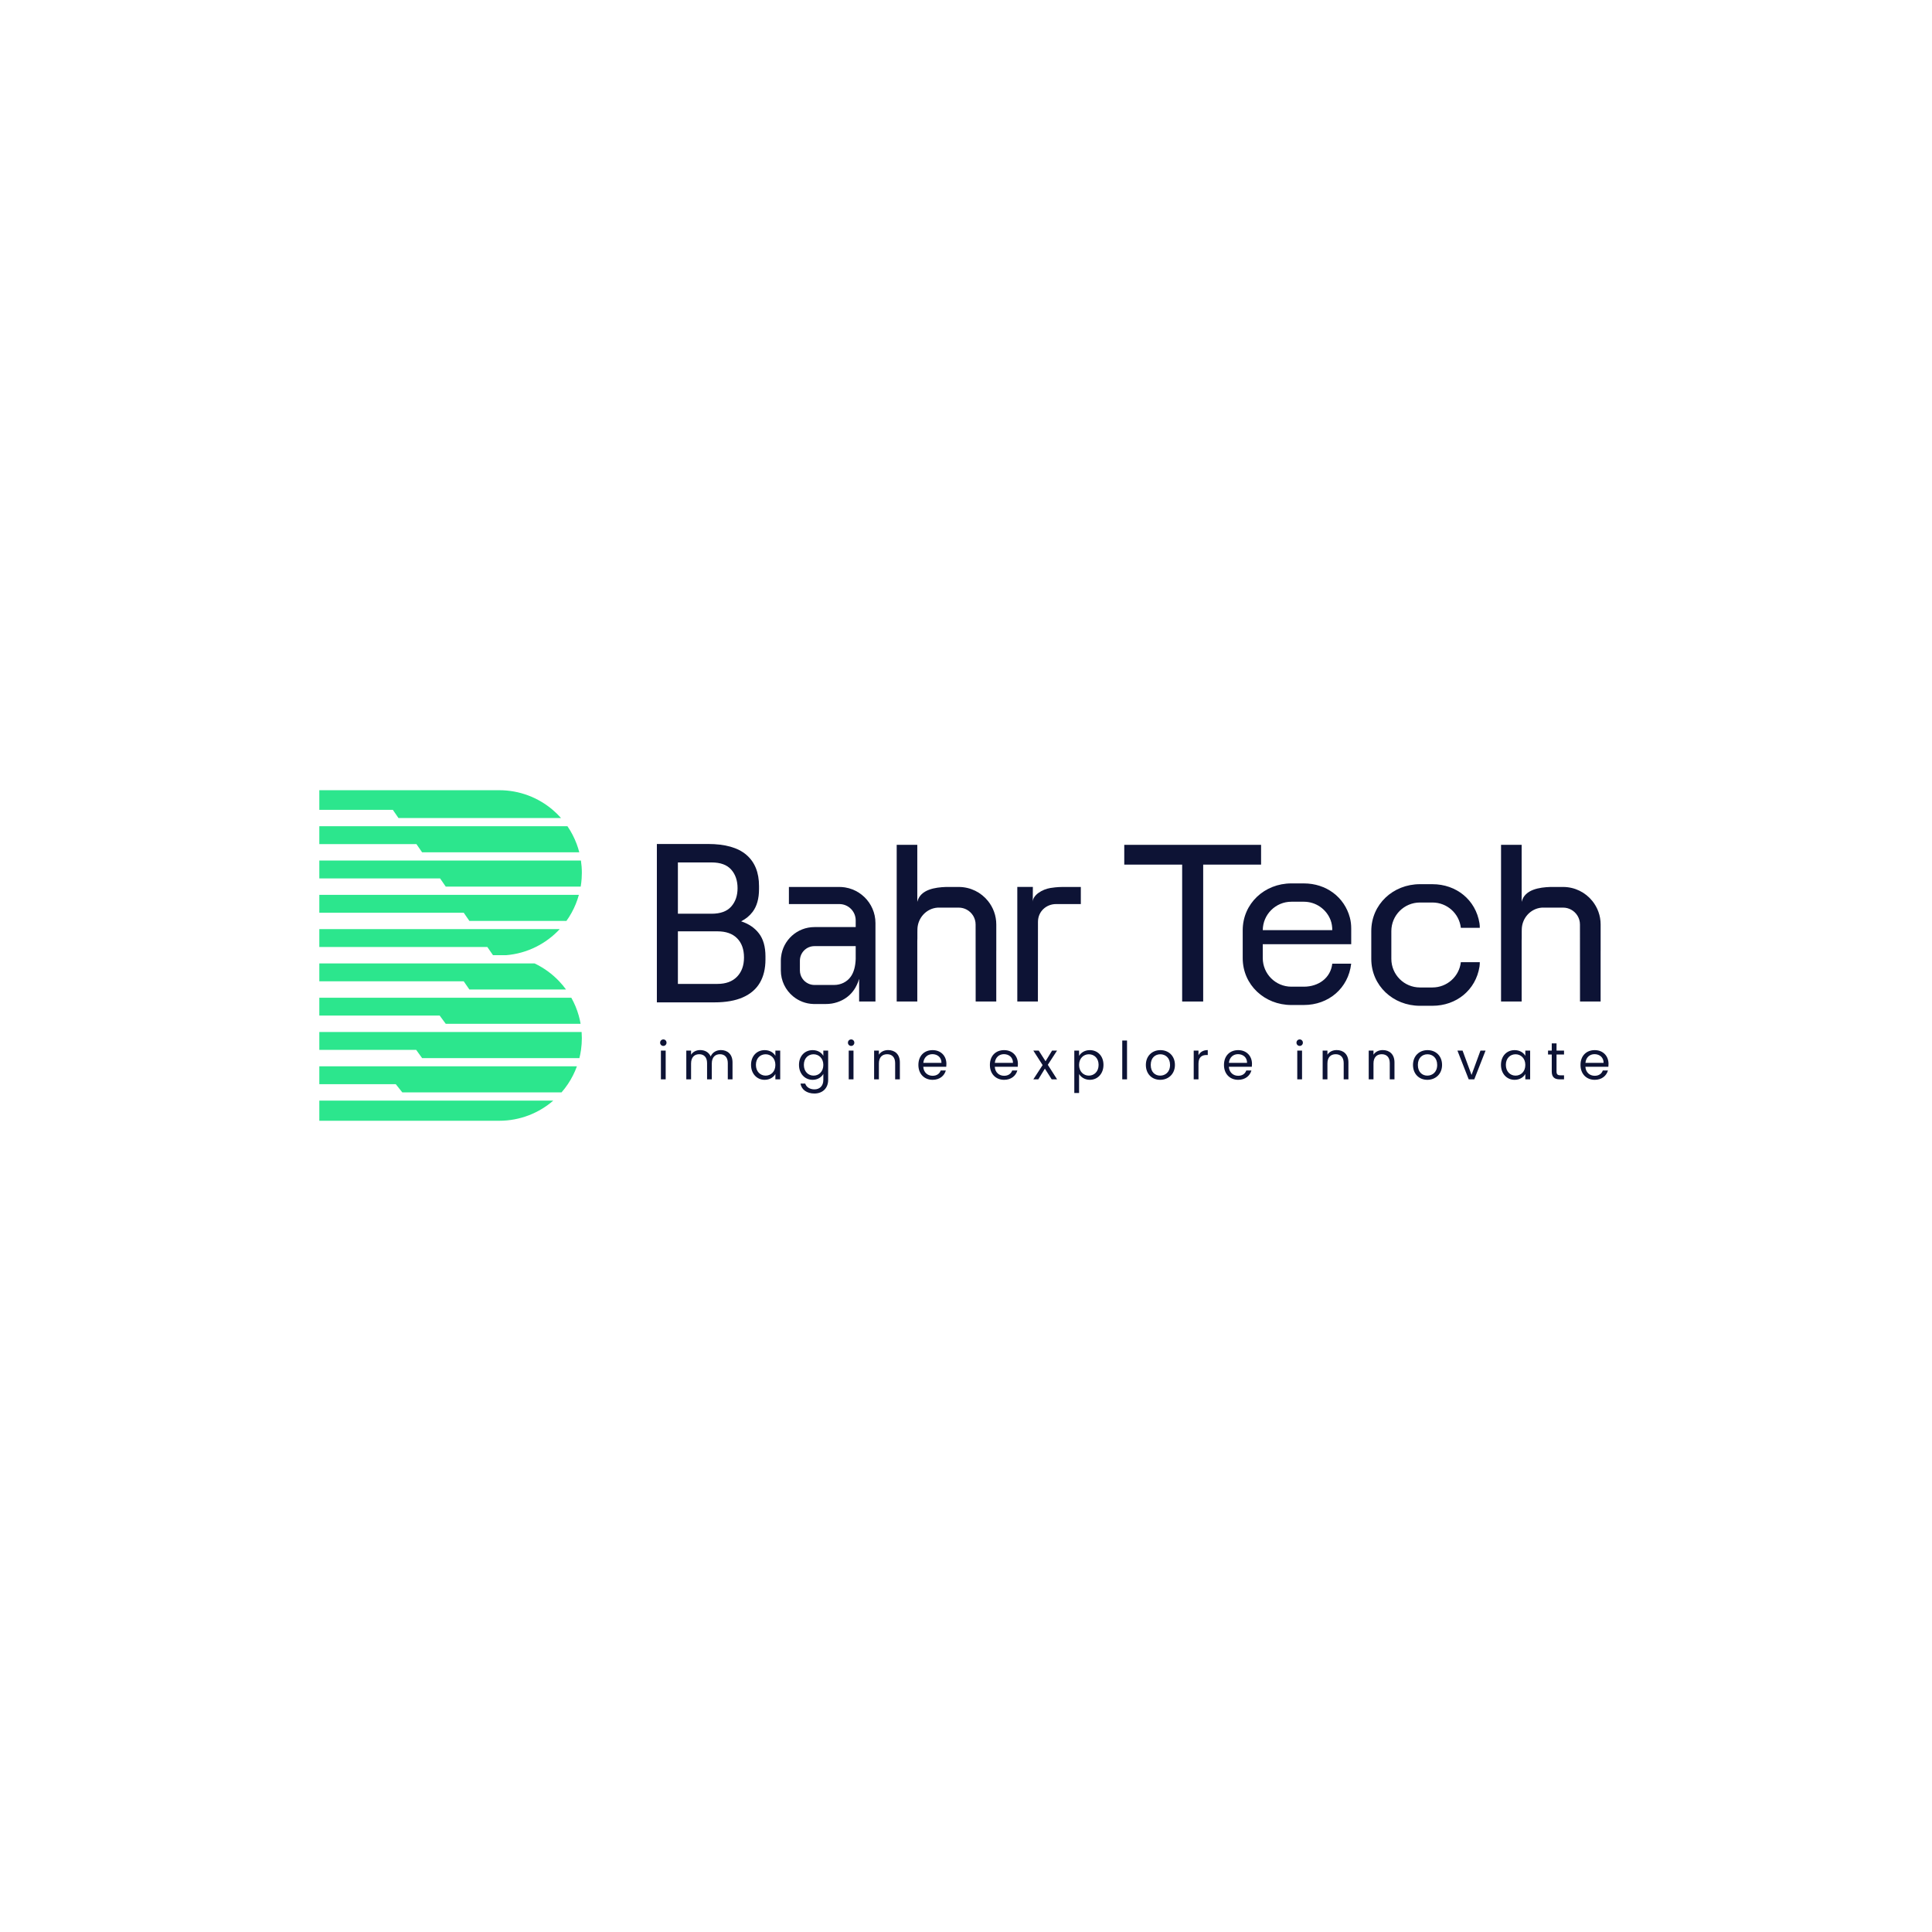
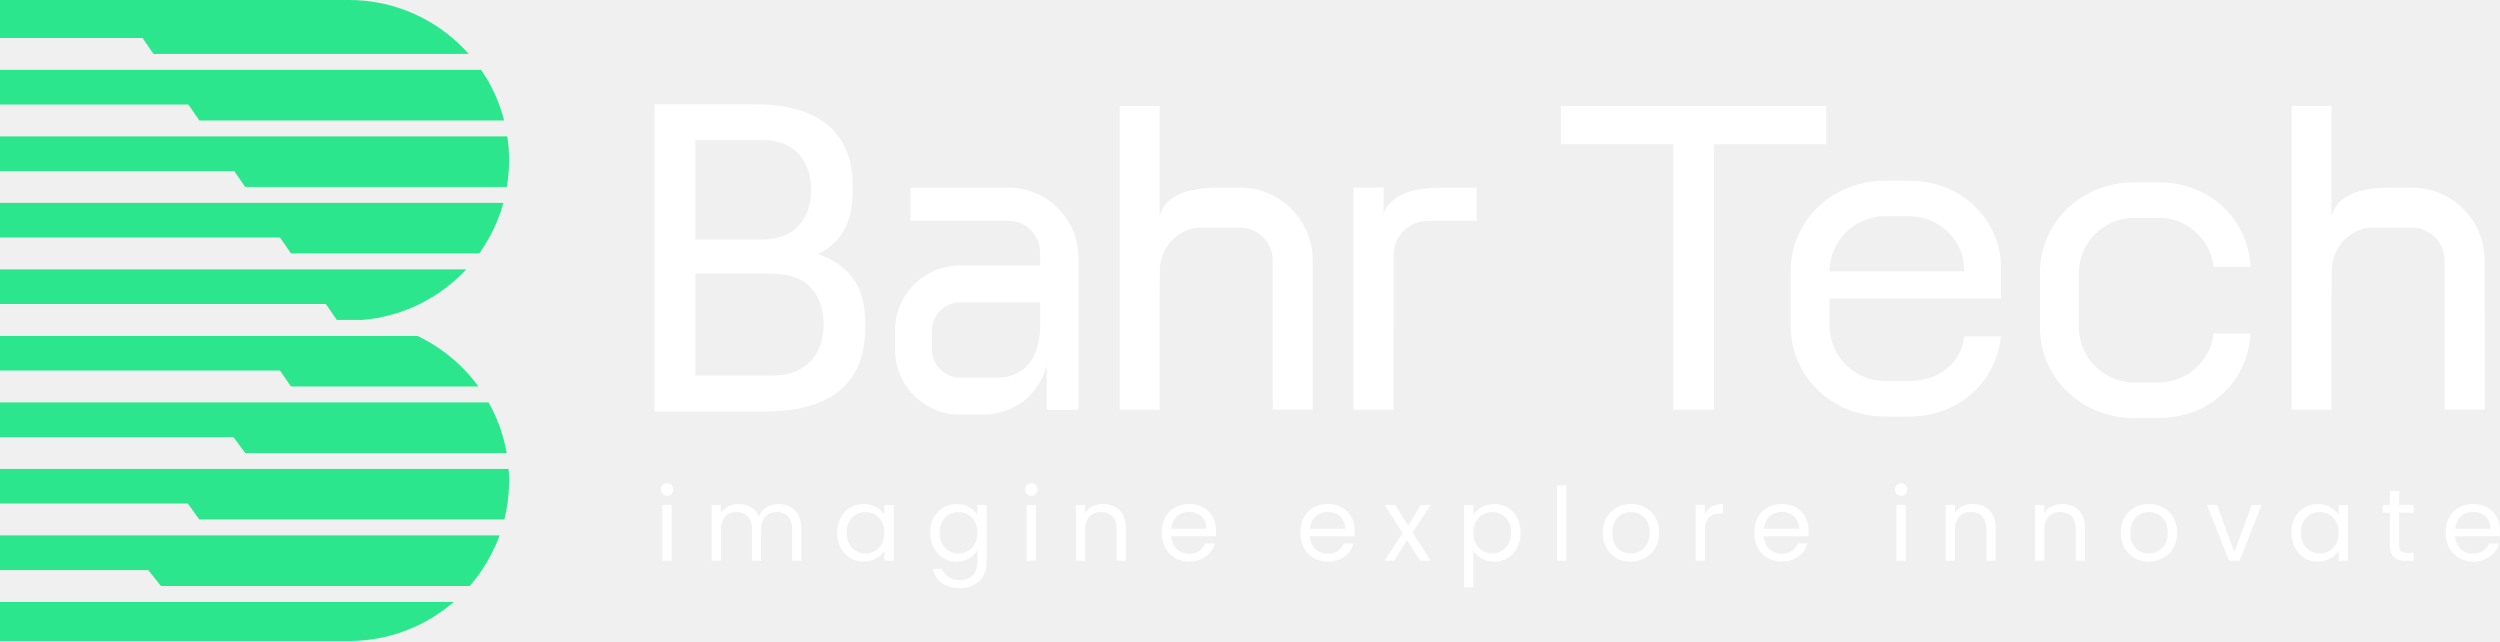
- <svg xmlns="http://www.w3.org/2000/svg" version="1.1" id="svg2" width="1440" height="1440" viewBox="0 0 1440 1440">
-   <defs id="defs6">
-     <clipPath clipPathUnits="userSpaceOnUse" id="clipPath18">
-       <path d="M 0,1080 H 1080 V 0 H 0 Z" id="path16" />
-     </clipPath>
+ <svg xmlns="http://www.w3.org/2000/svg" id="Layer_1" data-name="Layer 1" viewBox="0 0 720.67 184.78">
+   <defs>
+     <style>
+       .cls-1 {
+         fill: #2ce68d;
+       }
+ 
+       .cls-1, .cls-2 {
+         stroke-width: 0px;
+       }
+ 
+       .cls-2 {
+         fill: #fff;
+       }
+     </style>
  </defs>
-   <g id="g8" transform="matrix(1.333333,0,0,-1.333333,0,1440)">
-     <path d="M 0,0 H 1080 V 1080 H 0 Z" style="fill:#ffffff;fill-opacity:1;fill-rule:nonzero;stroke:none" id="path10" />
-     <g id="g12">
-       <g id="g14" clip-path="url(#clipPath18)">
-         <g id="g20" transform="translate(178.5001,453.4875)">
-           <path d="m 0,0 h 100.561 c 11.559,0 22.133,4.25 30.236,11.269 H 0 Z" style="fill:#2ce68d;fill-opacity:1;fill-rule:nonzero;stroke:none" id="path22" />
-         </g>
-         <g id="g24" transform="translate(178.5001,473.9388)">
-           <path d="m 0,0 h 42.739 l 3.651,-4.591 h 89.007 c 1.27,1.452 2.447,2.984 3.526,4.591 h -0.017 0.017 c 2.074,3.087 3.788,6.436 5.077,9.99 H 0 Z" style="fill:#2ce68d;fill-opacity:1;fill-rule:nonzero;stroke:none" id="path26" />
-         </g>
-         <g id="g28" transform="translate(178.5001,503.1003)">
-           <path d="m 0,0 v -9.99 h 54.145 l 3.314,-4.591 h 87.937 c 0.374,1.504 0.673,3.036 0.892,4.591 h -0.352 0.352 c 0.308,2.144 0.467,4.339 0.467,6.571 0,1.149 -0.042,2.289 -0.126,3.419 z" style="fill:#2ce68d;fill-opacity:1;fill-rule:nonzero;stroke:none" id="path30" />
-         </g>
-         <g id="g32" transform="translate(222.7512,622.7209)">
-           <path d="M 0,0 H 90.87 C 89.418,1.639 87.853,3.171 86.181,4.586 H 86.14 86.181 C 78.13,11.423 67.701,15.547 56.31,15.547 H -44.251 V 4.586 h 41.089 z" style="fill:#2ce68d;fill-opacity:1;fill-rule:nonzero;stroke:none" id="path34" />
-         </g>
-         <g id="g36" transform="translate(235.9589,603.5492)">
-           <path d="m 0,0 h 87.863 c -0.402,1.565 -0.883,3.092 -1.434,4.586 -1.322,3.559 -3.069,6.912 -5.18,9.995 H -57.459 V 4.586 h 54.297 z" style="fill:#2ce68d;fill-opacity:1;fill-rule:nonzero;stroke:none" id="path38" />
-         </g>
-         <g id="g40" transform="translate(249.1711,584.3776)">
-           <path d="m 0,0 h 75.444 c 0.252,1.504 0.435,3.036 0.533,4.586 0.074,1.028 0.107,2.064 0.107,3.111 0,2.339 -0.173,4.637 -0.509,6.884 H -70.671 V 4.586 h 67.509 z" style="fill:#2ce68d;fill-opacity:1;fill-rule:nonzero;stroke:none" id="path42" />
-         </g>
-         <g id="g44" transform="translate(262.3835,565.2061)">
-           <path d="m 0,0 h 54.255 c 1.056,1.466 2.022,2.998 2.896,4.586 1.728,3.125 3.101,6.478 4.068,9.995 H -83.883 V 4.586 h 80.721 z" style="fill:#2ce68d;fill-opacity:1;fill-rule:nonzero;stroke:none" id="path46" />
-         </g>
-         <g id="g48" transform="translate(275.5959,546.0345)">
-           <path d="m 0,0 h 7.23 c 5.931,0.476 11.549,2.073 16.635,4.586 5.072,2.499 9.616,5.899 13.423,9.995 H -97.096 V 4.586 h 93.934 z" style="fill:#2ce68d;fill-opacity:1;fill-rule:nonzero;stroke:none" id="path50" />
-         </g>
-         <g id="g52" transform="translate(249.1711,507.6911)">
-           <path d="m 0,0 h 75.393 c -0.271,1.56 -0.626,3.092 -1.046,4.591 -0.995,3.517 -2.401,6.87 -4.157,9.99 H -70.671 v -9.99 h 67.288 z" style="fill:#2ce68d;fill-opacity:1;fill-rule:nonzero;stroke:none" id="path54" />
-         </g>
-         <g id="g56" transform="translate(262.3835,526.8627)">
-           <path d="m 0,0 h 54.031 c -1.172,1.611 -2.447,3.143 -3.816,4.586 -3.909,4.124 -8.57,7.529 -13.763,9.995 H -83.883 V 4.586 h 80.721 z" style="fill:#2ce68d;fill-opacity:1;fill-rule:nonzero;stroke:none" id="path58" />
-         </g>
-         <g id="g60" transform="translate(412.001,534.0079)">
-           <path d="m 0,0 c -2.599,-2.681 -6.259,-4.019 -10.977,-4.019 h -22.074 v 29.392 h 22.074 c 4.799,0 8.477,-1.3 11.037,-3.899 C 2.619,18.875 3.899,15.296 3.899,10.737 3.899,6.258 2.598,2.679 0,0 m -14.216,63.883 c 4.958,0 8.618,-1.34 10.977,-4.019 C -0.88,57.183 0.3,53.725 0.3,49.487 c 0,-4.16 -1.18,-7.579 -3.539,-10.258 -2.359,-2.68 -6.019,-4.018 -10.977,-4.018 H -33.051 V 63.883 Z M 2.285,30.968 c 2.592,1.308 4.737,3.055 6.413,5.262 2.4,3.159 3.599,7.418 3.599,12.777 v 1.68 c 0,7.597 -2.36,13.415 -7.078,17.455 -4.72,4.038 -11.876,6.059 -21.474,6.059 h -16.796 -2.399 -9.358 v -88.536 h 9.358 2.399 20.395 c 6.397,0 11.716,0.938 15.955,2.818 4.239,1.879 7.397,4.599 9.477,8.159 2.08,3.557 3.12,7.897 3.12,13.016 v 1.679 c 0,5.438 -1.22,9.736 -3.659,12.896 -2.415,3.127 -5.735,5.369 -9.952,6.735" style="fill:#0d1335;fill-opacity:1;fill-rule:nonzero;stroke:none" id="path62" />
-         </g>
-         <g id="g64" transform="translate(587.2082,583.6135)">
-           <path d="m 0,0 c -4.595,-0.735 -9.892,-3.968 -9.892,-7.752 l 0.062,8.353 h -8.7 v -64.062 h 11.517 c 0,0 0.037,44.174 0.037,44.481 0,6.056 4.852,9.983 10.04,9.983 H 16.98 v 9.565 c 0,0 -5.357,0.002 -10.147,0.002 C 3.779,0.57 1.022,0.164 0,0" style="fill:#0d1335;fill-opacity:1;fill-rule:nonzero;stroke:none" id="path66" />
-         </g>
-         <g id="g68" transform="translate(535.9295,584.1835)">
-           <path d="m 0,0 h -7.053 c -5.987,-0.191 -14.431,-1.335 -16.101,-8.32 v 6.044 25.822 h -11.515 v -44.525 -14.509 -28.548 h 11.515 v 9.845 23.95 c 0,0.516 0.044,1.032 0.044,1.536 v 3.341 c 0,0.643 0.01,1.257 0.029,1.842 0.201,6.238 4.988,11.503 11.212,11.963 0.048,0.003 0.096,0.007 0.144,0.01 H 0 c 1.626,0 3.162,-0.415 4.496,-1.133 0.011,-0.011 0.022,-0.011 0.034,-0.022 2.926,-1.603 4.911,-4.709 4.911,-8.275 L 9.475,-64.036 H 20.99 v 28.01 c 0.011,0.179 0.011,0.358 0.011,0.538 v 14.509 c 0,4.967 -1.738,9.531 -4.631,13.13 C 12.524,-3.061 6.615,0 0,0" style="fill:#0d1335;fill-opacity:1;fill-rule:nonzero;stroke:none" id="path70" />
-         </g>
-         <g id="g72" transform="translate(478.3414,543.9075)">
-           <path d="m 0,0 c -0.157,-4.16 -1.054,-7.423 -2.703,-9.777 -0.014,-0.021 -0.029,-0.043 -0.044,-0.064 -2.096,-3.002 -5.63,-4.668 -9.291,-4.668 h -11.026 c -1.234,0 -2.4,0.269 -3.443,0.774 -2.769,1.289 -4.686,4.104 -4.686,7.355 v 5.45 c 0,4.489 3.639,8.129 8.129,8.129 h 2.959 L 0,7.199 Z m -1.828,38.908 c -1.278,0.505 -2.635,0.874 -4.025,1.099 l -0.202,0.034 c -1.009,0.156 -2.029,0.235 -3.072,0.235 h -25.419 -2.793 v -9.567 h 2.793 v 0.003 h 9.564 14.801 1.054 C -4.087,30.712 0,26.625 0,21.584 v -3.733 h -23.064 c -9.655,0 -17.627,-7.311 -18.658,-16.696 -0.09,-0.684 -0.123,-1.379 -0.123,-2.085 v -5.45 c 0,-5.797 2.634,-11 6.783,-14.442 0.022,-0.011 0.034,-0.033 0.056,-0.045 3.106,-2.567 7.053,-4.159 11.37,-4.283 l 6.503,-0.011 h 0.179 c 1.22,0 2.444,0.064 3.647,0.27 2.072,0.355 3.971,0.99 5.694,1.861 3.15,1.592 5.639,3.935 7.433,7.007 0.281,0.482 0.55,0.987 0.786,1.514 0.527,1.065 0.953,2.198 1.311,3.42 v -12.67 h 9.127 v 19.846 20.71 3.308 c 0,2.836 -0.594,5.538 -1.659,7.994 -2.13,4.934 -6.19,8.858 -11.213,10.809" style="fill:#0d1335;fill-opacity:1;fill-rule:nonzero;stroke:none" id="path74" />
-         </g>
-         <g id="g76" transform="translate(890.134,576.3358)">
-           <path d="m 0,0 c -3.846,4.788 -9.755,7.849 -16.37,7.849 h -7.053 C -29.411,7.658 -37.854,6.514 -39.524,-0.471 V 5.573 31.396 H -51.04 V -13.13 -27.639 -56.187 h 11.516 v 9.845 23.951 c 0,0.515 0.044,1.031 0.044,1.536 v 3.34 c 0,0.643 0.01,1.257 0.029,1.842 0.201,6.238 4.988,11.503 11.212,11.963 0.048,0.004 0.096,0.007 0.143,0.01 h 11.726 c 1.625,0 3.162,-0.415 4.496,-1.133 0.011,-0.011 0.022,-0.011 0.033,-0.022 2.927,-1.603 4.911,-4.709 4.911,-8.275 l 0.035,-43.057 H 4.619 v 28.01 c 0.012,0.179 0.012,0.359 0.012,0.538 V -13.13 C 4.631,-8.163 2.892,-3.599 0,0" style="fill:#0d1335;fill-opacity:1;fill-rule:nonzero;stroke:none" id="path78" />
-         </g>
-         <g id="g80" transform="translate(777.7677,559.5023)">
-           <path d="m 0,0 c 0,8.83 7.158,15.989 15.989,15.989 h 6.985 c 8.128,0 14.956,-6.078 15.881,-14.139 h 10.59 c 10e-4,0.851 -0.039,1.705 -0.174,2.546 -2.092,13.03 -12.897,21.833 -26.297,21.833 l -6.985,0.005 C 0.99,26.234 -11.213,14.999 -11.213,0 v -7.756 -7.756 c 0,-14.999 12.203,-26.233 27.202,-26.233 l 6.985,0.005 c 13.399,0 24.205,8.802 26.297,21.832 0.135,0.841 0.174,1.695 0.174,2.547 H 38.855 C 37.93,-25.422 31.102,-31.5 22.974,-31.5 H 15.989 C 7.158,-31.5 0,-24.342 0,-15.512 v 7.756 z" style="fill:#0d1335;fill-opacity:1;fill-rule:nonzero;stroke:none" id="path82" />
-         </g>
-         <g id="g84" transform="translate(744.7484,560.0419)">
-           <path d="m 0,0 h -38.849 c 0.056,8.769 7.201,15.886 15.983,15.886 h 6.985 c 6.774,0 12.644,-4.221 14.948,-10.293 C -0.26,3.82 0,1.917 0,0.022 Z m -15.881,26.126 -6.985,0.005 c -14.999,0 -27.201,-11.235 -27.201,-26.234 v -7.756 -7.756 c 0,-14.999 12.202,-26.233 27.201,-26.233 l 6.985,0.005 c 13.83,0 24.877,9.372 26.453,23.095 L 0,-18.747 c -0.924,-8.062 -7.752,-12.856 -15.881,-12.856 h -6.985 c -8.83,0 -15.989,7.158 -15.989,15.988 v 7.756 H 10.591 V -1.906 0 0.878 c 0,2.053 -0.216,4.109 -0.741,6.094 -3.055,11.543 -13.271,19.154 -25.731,19.154" style="fill:#0d1335;fill-opacity:1;fill-rule:nonzero;stroke:none" id="path86" />
-         </g>
-         <g id="g88" transform="translate(704.9492,597.1709)">
-           <path d="m 0,0 v 1.339 9.218 H -5.728 -70.75 -76.478 V 1.339 0 -0.492 h 32.36 v -76.527 h 11.757 v 76.527 l 32.361,0 z" style="fill:#0d1335;fill-opacity:1;fill-rule:nonzero;stroke:none" id="path90" />
-         </g>
-         <path d="m 369.451,492.709 h 2.669 v -16.07 h -2.669 z m -0.439,4.43 c 0,1.025 0.791,1.818 1.818,1.818 0.968,0 1.76,-0.793 1.76,-1.818 0,-1.028 -0.792,-1.819 -1.76,-1.819 -1.027,0 -1.818,0.791 -1.818,1.819" style="fill:#0d1335;fill-opacity:1;fill-rule:nonzero;stroke:none" id="path92" />
-         <g id="g94" transform="translate(406.843,485.7305)">
-           <path d="m 0,0 c 0,3.283 -1.76,4.955 -4.399,4.955 -2.698,0 -4.545,-1.73 -4.545,-5.191 v -8.856 h -2.64 V 0 c 0,3.283 -1.76,4.955 -4.399,4.955 -2.699,0 -4.546,-1.73 -4.546,-5.191 v -8.856 h -2.669 V 6.979 h 2.669 V 4.662 c 1.055,1.701 2.962,2.609 5.074,2.609 2.64,0 4.839,-1.171 5.894,-3.576 0.939,2.317 3.226,3.576 5.69,3.576 3.666,0 6.511,-2.287 6.511,-6.89 V -9.092 H 0 Z" style="fill:#0d1335;fill-opacity:1;fill-rule:nonzero;stroke:none" id="path96" />
-         </g>
-         <g id="g98" transform="translate(427.9866,490.6562)">
-           <path d="m 0,0 c -2.932,0 -5.425,-2.141 -5.425,-5.924 0,-3.783 2.493,-6.012 5.425,-6.012 2.934,0 5.455,2.2 5.455,5.983 C 5.455,-2.229 2.934,0 0,0 m -0.527,2.316 c 2.991,0 5.044,-1.523 5.982,-3.195 V 2.053 H 8.153 V -14.018 H 5.455 v 2.991 c -0.968,-1.731 -3.05,-3.254 -6.012,-3.254 -4.281,0 -7.595,3.371 -7.595,8.357 0,5.016 3.314,8.24 7.625,8.24" style="fill:#0d1335;fill-opacity:1;fill-rule:nonzero;stroke:none" id="path100" />
-         </g>
-         <g id="g102" transform="translate(454.7913,490.6562)">
-           <path d="m 0,0 c -2.933,0 -5.426,-2.141 -5.426,-5.924 0,-3.783 2.493,-6.012 5.426,-6.012 2.934,0 5.455,2.2 5.455,5.983 C 5.455,-2.229 2.934,0 0,0 m -0.527,2.316 c 2.932,0 5.044,-1.464 5.982,-3.195 v 2.932 h 2.698 v -16.422 c 0,-4.43 -2.962,-7.567 -7.683,-7.567 -4.224,0 -7.244,2.141 -7.773,5.571 h 2.64 c 0.587,-1.936 2.493,-3.254 5.133,-3.254 2.844,0 4.985,1.818 4.985,5.25 v 3.371 c -0.968,-1.731 -3.05,-3.283 -5.982,-3.283 -4.312,0 -7.625,3.371 -7.625,8.357 0,5.016 3.313,8.24 7.625,8.24" style="fill:#0d1335;fill-opacity:1;fill-rule:nonzero;stroke:none" id="path104" />
-         </g>
-         <path d="m 474.44,492.709 h 2.669 v -16.07 h -2.669 z m -0.44,4.43 c 0,1.025 0.791,1.818 1.819,1.818 0.967,0 1.759,-0.793 1.759,-1.818 0,-1.028 -0.792,-1.819 -1.759,-1.819 -1.028,0 -1.819,0.791 -1.819,1.819" style="fill:#0d1335;fill-opacity:1;fill-rule:nonzero;stroke:none" id="path106" />
-         <g id="g108" transform="translate(500.3938,485.7305)">
-           <path d="m 0,0 c 0,3.283 -1.789,4.955 -4.487,4.955 -2.727,0 -4.604,-1.701 -4.604,-5.162 V -9.092 H -11.76 V 6.979 h 2.669 V 4.691 c 1.055,1.672 2.991,2.58 5.161,2.58 3.725,0 6.57,-2.287 6.57,-6.89 V -9.092 H 0 Z" style="fill:#0d1335;fill-opacity:1;fill-rule:nonzero;stroke:none" id="path110" />
-         </g>
-         <g id="g112" transform="translate(516.1418,485.8477)">
-           <path d="M 0,0 H 10.147 C 10.177,3.137 7.831,4.867 5.073,4.867 2.464,4.867 0.293,3.137 0,0 m 5.19,-9.473 c -4.574,0 -7.947,3.225 -7.947,8.328 0,5.075 3.256,8.27 7.947,8.27 4.664,0 7.714,-3.283 7.714,-7.684 0,-0.586 -0.029,-1.054 -0.088,-1.613 H -0.029 c 0.205,-3.254 2.493,-5.043 5.219,-5.043 2.406,0 3.931,1.231 4.518,2.961 h 2.873 C 11.761,-7.186 9.18,-9.473 5.19,-9.473" style="fill:#0d1335;fill-opacity:1;fill-rule:nonzero;stroke:none" id="path114" />
-         </g>
-         <g id="g116" transform="translate(556.1135,485.8477)">
-           <path d="M 0,0 H 10.147 C 10.177,3.137 7.83,4.867 5.074,4.867 2.464,4.867 0.293,3.137 0,0 m 5.191,-9.473 c -4.575,0 -7.948,3.225 -7.948,8.328 0,5.075 3.256,8.27 7.948,8.27 4.663,0 7.713,-3.283 7.713,-7.684 0,-0.586 -0.029,-1.054 -0.088,-1.613 H -0.029 c 0.205,-3.254 2.493,-5.043 5.22,-5.043 2.405,0 3.93,1.231 4.516,2.961 h 2.875 C 11.761,-7.186 9.18,-9.473 5.191,-9.473" style="fill:#0d1335;fill-opacity:1;fill-rule:nonzero;stroke:none" id="path118" />
-         </g>
-         <g id="g120" transform="translate(584.0911,482.6211)">
-           <path d="m 0,0 -3.665,-5.982 h -2.787 l 5.191,7.976 -5.191,8.094 h 3.021 L 0.382,4.135 4.019,10.088 H 6.804 L 1.643,2.141 6.833,-5.982 h -3.02 z" style="fill:#0d1335;fill-opacity:1;fill-rule:nonzero;stroke:none" id="path122" />
-         </g>
-         <g id="g124" transform="translate(608.6663,490.6562)">
-           <path d="m 0,0 c -2.902,0 -5.454,-2.229 -5.454,-5.953 0,-3.783 2.552,-5.983 5.454,-5.983 2.963,0 5.455,2.229 5.455,6.012 C 5.455,-2.141 2.963,0 0,0 m 0.558,2.316 c 4.311,0 7.625,-3.224 7.625,-8.24 0,-4.986 -3.314,-8.357 -7.625,-8.357 -2.933,0 -5.015,1.582 -6.012,3.224 V -21.643 H -8.123 V 2.053 h 2.669 v -2.961 c 0.968,1.701 3.079,3.224 6.012,3.224" style="fill:#0d1335;fill-opacity:1;fill-rule:nonzero;stroke:none" id="path126" />
-         </g>
-         <path d="m 627.348,498.34 h 2.668 v -21.701 h -2.668 z" style="fill:#0d1335;fill-opacity:1;fill-rule:nonzero;stroke:none" id="path128" />
-         <g id="g130" transform="translate(648.551,478.7207)">
-           <path d="m 0,0 c 2.785,0 5.513,1.906 5.513,5.982 0,4.047 -2.669,5.954 -5.425,5.954 -2.817,0 -5.367,-1.907 -5.367,-5.954 C -5.279,1.906 -2.787,0 0,0 m 0,-2.346 c -4.547,0 -8.007,3.225 -8.007,8.328 0,5.075 3.578,8.27 8.124,8.27 4.574,0 8.123,-3.195 8.123,-8.27 C 8.24,0.879 4.574,-2.346 0,-2.346" style="fill:#0d1335;fill-opacity:1;fill-rule:nonzero;stroke:none" id="path132" />
-         </g>
-         <g id="g134" transform="translate(669.9583,476.6387)">
-           <path d="M 0,0 H -2.669 V 16.07 H 0 v -2.609 c 0.909,1.789 2.64,2.902 5.191,2.902 V 13.607 H 4.487 C 1.936,13.607 0,12.463 0,8.738 Z" style="fill:#0d1335;fill-opacity:1;fill-rule:nonzero;stroke:none" id="path136" />
-         </g>
-         <g id="g138" transform="translate(686.967,485.8477)">
-           <path d="M 0,0 H 10.147 C 10.178,3.137 7.831,4.867 5.074,4.867 2.464,4.867 0.294,3.137 0,0 m 5.191,-9.473 c -4.575,0 -7.947,3.225 -7.947,8.328 0,5.075 3.255,8.27 7.947,8.27 4.663,0 7.713,-3.283 7.713,-7.684 0,-0.586 -0.029,-1.054 -0.088,-1.613 H -0.029 c 0.206,-3.254 2.493,-5.043 5.22,-5.043 2.405,0 3.93,1.231 4.517,2.961 h 2.874 C 11.761,-7.186 9.18,-9.473 5.191,-9.473" style="fill:#0d1335;fill-opacity:1;fill-rule:nonzero;stroke:none" id="path140" />
-         </g>
-         <path d="m 725.18,492.709 h 2.669 v -16.07 h -2.669 z m -0.44,4.43 c 0,1.025 0.791,1.818 1.819,1.818 0.967,0 1.759,-0.793 1.759,-1.818 0,-1.028 -0.792,-1.819 -1.759,-1.819 -1.028,0 -1.819,0.791 -1.819,1.819" style="fill:#0d1335;fill-opacity:1;fill-rule:nonzero;stroke:none" id="path142" />
-         <g id="g144" transform="translate(751.134,485.7305)">
-           <path d="m 0,0 c 0,3.283 -1.789,4.955 -4.487,4.955 -2.728,0 -4.605,-1.701 -4.605,-5.162 v -8.885 h -2.669 V 6.979 h 2.669 V 4.691 c 1.056,1.672 2.991,2.58 5.161,2.58 3.725,0 6.571,-2.287 6.571,-6.89 V -9.092 H 0 Z" style="fill:#0d1335;fill-opacity:1;fill-rule:nonzero;stroke:none" id="path146" />
-         </g>
-         <g id="g148" transform="translate(776.8831,485.7305)">
-           <path d="m 0,0 c 0,3.283 -1.789,4.955 -4.487,4.955 -2.728,0 -4.605,-1.701 -4.605,-5.162 v -8.885 h -2.669 V 6.979 h 2.669 V 4.691 c 1.056,1.672 2.991,2.58 5.161,2.58 3.725,0 6.57,-2.287 6.57,-6.89 v -9.473 l -2.639,0 z" style="fill:#0d1335;fill-opacity:1;fill-rule:nonzero;stroke:none" id="path150" />
-         </g>
-         <g id="g152" transform="translate(797.8801,478.7207)">
-           <path d="m 0,0 c 2.786,0 5.514,1.906 5.514,5.982 0,4.047 -2.669,5.954 -5.426,5.954 -2.816,0 -5.367,-1.907 -5.367,-5.954 C -5.279,1.906 -2.786,0 0,0 m 0,-2.346 c -4.546,0 -8.007,3.225 -8.007,8.328 0,5.075 3.578,8.27 8.124,8.27 4.575,0 8.124,-3.195 8.124,-8.27 C 8.241,0.879 4.575,-2.346 0,-2.346" style="fill:#0d1335;fill-opacity:1;fill-rule:nonzero;stroke:none" id="path154" />
-         </g>
-         <g id="g156" transform="translate(817.5872,492.709)">
-           <path d="M 0,0 5.015,-13.607 10.001,0 h 2.845 L 6.54,-16.07 H 3.432 L -2.874,0 Z" style="fill:#0d1335;fill-opacity:1;fill-rule:nonzero;stroke:none" id="path158" />
-         </g>
-         <g id="g160" transform="translate(847.2073,490.6562)">
-           <path d="m 0,0 c -2.933,0 -5.426,-2.141 -5.426,-5.924 0,-3.783 2.493,-6.012 5.426,-6.012 2.933,0 5.455,2.2 5.455,5.983 C 5.455,-2.229 2.933,0 0,0 m -0.528,2.316 c 2.991,0 5.044,-1.523 5.983,-3.195 V 2.053 H 8.152 V -14.018 H 5.455 v 2.991 c -0.969,-1.731 -3.051,-3.254 -6.013,-3.254 -4.282,0 -7.595,3.371 -7.595,8.357 0,5.016 3.313,8.24 7.625,8.24" style="fill:#0d1335;fill-opacity:1;fill-rule:nonzero;stroke:none" id="path162" />
-         </g>
-         <g id="g164" transform="translate(867.4417,490.5098)">
-           <path d="M 0,0 H -2.082 V 2.199 H 0 V 6.246 H 2.669 V 2.199 H 6.863 V 0 H 2.669 v -9.473 c 0,-1.584 0.587,-2.14 2.229,-2.14 h 1.965 v -2.258 H 4.458 C 1.613,-13.871 0,-12.699 0,-9.473 Z" style="fill:#0d1335;fill-opacity:1;fill-rule:nonzero;stroke:none" id="path166" />
-         </g>
-         <g id="g168" transform="translate(886.2698,485.8477)">
-           <path d="M 0,0 H 10.146 C 10.176,3.137 7.83,4.867 5.073,4.867 2.463,4.867 0.293,3.137 0,0 m 5.19,-9.473 c -4.575,0 -7.947,3.225 -7.947,8.328 0,5.075 3.255,8.27 7.947,8.27 4.664,0 7.714,-3.283 7.714,-7.684 0,-0.586 -0.029,-1.054 -0.088,-1.613 H -0.029 c 0.205,-3.254 2.492,-5.043 5.219,-5.043 2.406,0 3.931,1.231 4.517,2.961 h 2.874 C 11.76,-7.186 9.18,-9.473 5.19,-9.473" style="fill:#0d1335;fill-opacity:1;fill-rule:nonzero;stroke:none" id="path170" />
-         </g>
-       </g>
+   <g>
+     <path class="cls-1" d="m0,184.78h100.56c11.56,0,22.13-4.25,30.24-11.27H0v11.27Z" />
+     <path class="cls-1" d="m0,164.33h42.74l3.65,4.59h89.01c1.27-1.45,2.45-2.98,3.53-4.59h-.02.02c2.07-3.09,3.79-6.44,5.08-9.99H0v9.99Z" />
+     <path class="cls-1" d="m0,135.17v9.99h54.14l3.31,4.59h87.94c.37-1.5.67-3.04.89-4.59h-.35.35c.31-2.14.47-4.34.47-6.57,0-1.15-.04-2.29-.13-3.42H0Z" />
+     <path class="cls-1" d="m44.25,15.55h90.87c-1.45-1.64-3.02-3.17-4.69-4.59h-.04.04C122.38,4.12,111.95,0,100.56,0H0v10.96h41.09l3.16,4.59Z" />
+     <path class="cls-1" d="m57.46,34.72h87.86c-.4-1.56-.88-3.09-1.43-4.59-1.32-3.56-3.07-6.91-5.18-9.99H0v9.99h54.3l3.16,4.59Z" />
+     <path class="cls-1" d="m70.67,53.89h75.44c.25-1.5.43-3.04.53-4.59h0c.07-1.03.11-2.06.11-3.11,0-2.34-.17-4.64-.51-6.88H0v9.99h67.51l3.16,4.59Z" />
+     <path class="cls-1" d="m83.88,73.06h54.26c1.06-1.47,2.02-3,2.9-4.59h0c1.73-3.12,3.1-6.48,4.07-9.99H0v9.99h80.72l3.16,4.59Z" />
+     <path class="cls-1" d="m97.1,92.23h7.23c5.93-.48,11.55-2.07,16.64-4.59h0c5.07-2.5,9.62-5.9,13.42-9.99H0v9.99h93.93l3.16,4.59Z" />
+     <path class="cls-1" d="m70.67,130.58h75.39c-.27-1.56-.63-3.09-1.05-4.59h0c-.99-3.52-2.4-6.87-4.16-9.99H0v9.99h67.29l3.38,4.59Z" />
+     <path class="cls-1" d="m83.88,111.41h54.03c-1.17-1.61-2.45-3.14-3.82-4.59h0c-3.91-4.12-8.57-7.53-13.76-9.99H0v9.99h80.72l3.16,4.59Z" />
+   </g>
+   <g>
+     <g>
+       <path class="cls-2" d="m235.79,73.29c2.59-1.31,4.74-3.06,6.41-5.26,2.4-3.16,3.6-7.42,3.6-12.78v-1.68c0-7.6-2.36-13.42-7.08-17.45-4.72-4.04-11.88-6.06-21.47-6.06h-28.55v88.54h32.15c6.4,0,11.72-.94,15.95-2.82,4.24-1.88,7.4-4.6,9.48-8.16,2.08-3.56,3.12-7.9,3.12-13.02v-1.68c0-5.44-1.22-9.74-3.66-12.9-2.41-3.13-5.73-5.37-9.95-6.73Zm-16.5-32.92c4.96,0,8.62,1.34,10.98,4.02,2.36,2.68,3.54,6.14,3.54,10.38s-1.18,7.58-3.54,10.26c-2.36,2.68-6.02,4.02-10.98,4.02h-18.83v-28.67h18.83Zm14.22,63.88c-2.6,2.68-6.26,4.02-10.98,4.02h-22.07v-29.39h22.07c4.8,0,8.48,1.3,11.04,3.9,2.56,2.6,3.84,6.18,3.84,10.74s-1.3,8.06-3.9,10.74Z" />
+       <path class="cls-2" d="m408.71,54.65c-4.59.74-9.89,3.97-9.89,7.75l.06-8.35h-8.7v64.06h11.52s.04-44.17.04-44.48c0-6.06,4.85-9.98,10.04-9.98h13.92v-9.56s-5.36,0-10.15,0c-3.05,0-5.81.41-6.83.57Z" />
+       <path class="cls-2" d="m357.43,54.08h-7.05c-5.99.19-14.43,1.33-16.1,8.32v-31.87h-11.52v87.58h11.52v-33.8c0-.52.04-1.03.04-1.54v-3.34c0-.64,0-1.26.03-1.84.2-6.24,4.99-11.5,11.21-11.96.05,0,.1,0,.14-.01h11.73c1.63,0,3.16.41,4.5,1.13.01.01.02.01.03.02,2.93,1.6,4.91,4.71,4.91,8.27l.03,43.06h11.51v-28.01c.01-.18.01-.36.01-.54v-14.51c0-4.97-1.74-9.53-4.63-13.13-3.85-4.79-9.76-7.85-16.37-7.85Z" />
+       <path class="cls-2" d="m298.01,55.45c-1.28-.5-2.63-.87-4.03-1.1l-.2-.03c-1.01-.16-2.03-.24-3.07-.24h-28.21v9.57h2.79s9.56,0,9.56,0h15.85c5.04,0,9.13,4.09,9.13,9.13v3.73h-23.06c-9.65,0-17.63,7.31-18.66,16.7-.09.68-.12,1.38-.12,2.09v5.45c0,5.8,2.63,11,6.78,14.44.02.01.03.03.06.05,3.11,2.57,7.05,4.16,11.37,4.28h6.5s.18.01.18.01c1.22,0,2.44-.06,3.65-.27,2.07-.35,3.97-.99,5.69-1.86,3.15-1.59,5.64-3.94,7.43-7.01.28-.48.55-.99.79-1.51.53-1.07.95-2.2,1.31-3.42v12.67h9.13v-43.86c0-2.84-.59-5.54-1.66-7.99-2.13-4.93-6.19-8.86-11.21-10.81Zm1.83,38.91c-.16,4.16-1.05,7.42-2.7,9.78-.01.02-.03.04-.04.06-2.09,3-5.63,4.67-9.29,4.67h-11.03c-1.23,0-2.4-.27-3.44-.77-2.77-1.29-4.69-4.1-4.69-7.36v-5.45c0-4.49,3.64-8.13,8.13-8.13h23.06v7.2Z" />
+       <path class="cls-2" d="m711.63,61.93c-3.85-4.79-9.76-7.85-16.37-7.85h-7.05c-5.99.19-14.43,1.33-16.1,8.32v-31.87h-11.52v87.58h11.52v-33.8c0-.52.04-1.03.04-1.54v-3.34c0-.64,0-1.26.03-1.84.2-6.24,4.99-11.5,11.21-11.96.05,0,.1,0,.14-.01h11.73c1.63,0,3.16.42,4.5,1.13.01.01.02.01.03.02,2.93,1.6,4.91,4.71,4.91,8.27l.03,43.06h11.51v-28.01c.01-.18.01-.36.01-.54v-14.51c0-4.97-1.74-9.53-4.63-13.13Z" />
+       <path class="cls-2" d="m599.27,78.77c0-8.83,7.16-15.99,15.99-15.99h6.98c8.13,0,14.96,6.08,15.88,14.14h10.59c0-.85-.04-1.71-.17-2.55-2.09-13.03-12.9-21.83-26.3-21.83h-6.98c-15,0-27.2,11.23-27.2,26.23v15.51c0,15,12.2,26.23,27.2,26.23h6.98c13.4,0,24.2-8.81,26.3-21.84.13-.84.17-1.7.17-2.55h-10.59c-.92,8.06-7.75,14.14-15.88,14.14h-6.98c-8.83,0-15.99-7.16-15.99-15.99v-15.51Z" />
+       <path class="cls-2" d="m550.37,52.1h-6.98c-15,0-27.2,11.23-27.2,26.23v15.51c0,15,12.2,26.23,27.2,26.23h6.98c13.83,0,24.88-9.38,26.45-23.1h-10.57c-.92,8.06-7.75,12.86-15.88,12.86h-6.98c-8.83,0-15.99-7.16-15.99-15.99v-7.76h49.45v-8.74c0-2.05-.22-4.11-.74-6.09-3.05-11.54-13.27-19.15-25.73-19.15Zm15.88,26.13h-38.85c.06-8.77,7.2-15.89,15.98-15.89h6.98c6.77,0,12.64,4.22,14.95,10.29.67,1.77.93,3.68.93,5.57v.02Z" />
+       <polygon class="cls-2" points="526.45 41.1 526.45 39.76 526.45 30.54 520.72 30.54 455.7 30.54 449.97 30.54 449.97 39.76 449.97 41.1 449.97 41.59 482.33 41.59 482.33 118.12 494.09 118.12 494.09 41.59 526.45 41.59 526.45 41.1" />
+     </g>
+     <g>
+       <path class="cls-2" d="m190.51,141.13c0-1.03.79-1.82,1.82-1.82.97,0,1.76.79,1.76,1.82s-.79,1.82-1.76,1.82c-1.03,0-1.82-.79-1.82-1.82Zm.44,4.43h2.67v16.07h-2.67v-16.07Z" />
+       <path class="cls-2" d="m228.34,152.54c0-3.28-1.76-4.95-4.4-4.95s-4.55,1.73-4.55,5.19v8.86h-2.64v-9.09c0-3.28-1.76-4.95-4.4-4.95s-4.55,1.73-4.55,5.19v8.86h-2.67v-16.07h2.67v2.32c1.06-1.7,2.96-2.61,5.07-2.61,2.64,0,4.84,1.17,5.89,3.58.94-2.32,3.23-3.58,5.69-3.58,3.67,0,6.51,2.29,6.51,6.89v9.47h-2.64v-9.09Z" />
+       <path class="cls-2" d="m248.96,145.3c2.99,0,5.04,1.52,5.98,3.2v-2.93h2.7v16.07h-2.7v-2.99c-.97,1.73-3.05,3.25-6.01,3.25-4.28,0-7.6-3.37-7.6-8.36s3.31-8.24,7.63-8.24Zm.53,2.32c-2.93,0-5.43,2.14-5.43,5.92s2.49,6.01,5.43,6.01,5.46-2.2,5.46-5.98-2.52-5.95-5.46-5.95Z" />
+       <path class="cls-2" d="m275.76,145.3c2.93,0,5.04,1.46,5.98,3.2v-2.93h2.7v16.42c0,4.43-2.96,7.57-7.68,7.57-4.22,0-7.24-2.14-7.77-5.57h2.64c.59,1.94,2.49,3.25,5.13,3.25,2.84,0,4.99-1.82,4.99-5.25v-3.37c-.97,1.73-3.05,3.28-5.98,3.28-4.31,0-7.62-3.37-7.62-8.36s3.31-8.24,7.62-8.24Zm.53,2.32c-2.93,0-5.43,2.14-5.43,5.92s2.49,6.01,5.43,6.01,5.45-2.2,5.45-5.98-2.52-5.95-5.45-5.95Z" />
+       <path class="cls-2" d="m295.5,141.13c0-1.03.79-1.82,1.82-1.82.97,0,1.76.79,1.76,1.82s-.79,1.82-1.76,1.82c-1.03,0-1.82-.79-1.82-1.82Zm.44,4.43h2.67v16.07h-2.67v-16.07Z" />
+       <path class="cls-2" d="m321.89,152.54c0-3.28-1.79-4.95-4.49-4.95s-4.6,1.7-4.6,5.16v8.88h-2.67v-16.07h2.67v2.29c1.06-1.67,2.99-2.58,5.16-2.58,3.72,0,6.57,2.29,6.57,6.89v9.47h-2.64v-9.09Z" />
+       <path class="cls-2" d="m342.83,161.89c-4.58,0-7.95-3.22-7.95-8.33s3.26-8.27,7.95-8.27,7.71,3.28,7.71,7.68c0,.59-.03,1.05-.09,1.61h-12.85c.21,3.25,2.49,5.04,5.22,5.04,2.4,0,3.93-1.23,4.52-2.96h2.87c-.82,2.93-3.4,5.22-7.39,5.22Zm-5.19-9.47h10.15c.03-3.14-2.32-4.87-5.07-4.87-2.61,0-4.78,1.73-5.07,4.87Z" />
+       <path class="cls-2" d="m382.8,161.89c-4.57,0-7.95-3.22-7.95-8.33s3.25-8.27,7.95-8.27,7.71,3.28,7.71,7.68c0,.59-.03,1.05-.09,1.61h-12.84c.21,3.25,2.49,5.04,5.22,5.04,2.41,0,3.93-1.23,4.52-2.96h2.87c-.82,2.93-3.4,5.22-7.39,5.22Zm-5.19-9.47h10.15c.03-3.14-2.32-4.87-5.07-4.87-2.61,0-4.78,1.73-5.07,4.87Z" />
+       <path class="cls-2" d="m405.59,155.65l-3.67,5.98h-2.79l5.19-7.98-5.19-8.09h3.02l3.81,5.95,3.64-5.95h2.79l-5.16,7.95,5.19,8.12h-3.02l-3.81-5.98Z" />
+       <path class="cls-2" d="m430.72,145.3c4.31,0,7.62,3.22,7.62,8.24s-3.31,8.36-7.62,8.36c-2.93,0-5.02-1.58-6.01-3.22v10.59h-2.67v-23.7h2.67v2.96c.97-1.7,3.08-3.22,6.01-3.22Zm-.56,2.32c-2.9,0-5.46,2.23-5.46,5.95s2.55,5.98,5.46,5.98,5.46-2.23,5.46-6.01-2.49-5.92-5.46-5.92Z" />
+       <path class="cls-2" d="m448.85,139.93h2.67v21.7h-2.67v-21.7Z" />
+       <path class="cls-2" d="m470.05,161.89c-4.55,0-8.01-3.22-8.01-8.33s3.58-8.27,8.12-8.27,8.12,3.2,8.12,8.27-3.67,8.33-8.24,8.33Zm0-2.35c2.79,0,5.51-1.91,5.51-5.98s-2.67-5.95-5.43-5.95-5.37,1.91-5.37,5.95,2.49,5.98,5.28,5.98Z" />
+       <path class="cls-2" d="m491.46,161.63h-2.67v-16.07h2.67v2.61c.91-1.79,2.64-2.9,5.19-2.9v2.76h-.7c-2.55,0-4.49,1.14-4.49,4.87v8.74Z" />
+       <path class="cls-2" d="m513.66,161.89c-4.57,0-7.95-3.22-7.95-8.33s3.26-8.27,7.95-8.27,7.71,3.28,7.71,7.68c0,.59-.03,1.05-.09,1.61h-12.85c.21,3.25,2.49,5.04,5.22,5.04,2.41,0,3.93-1.23,4.52-2.96h2.87c-.82,2.93-3.4,5.22-7.39,5.22Zm-5.19-9.47h10.15c.03-3.14-2.32-4.87-5.07-4.87-2.61,0-4.78,1.73-5.07,4.87Z" />
+       <path class="cls-2" d="m546.24,141.13c0-1.03.79-1.82,1.82-1.82.97,0,1.76.79,1.76,1.82s-.79,1.82-1.76,1.82c-1.03,0-1.82-.79-1.82-1.82Zm.44,4.43h2.67v16.07h-2.67v-16.07Z" />
+       <path class="cls-2" d="m572.63,152.54c0-3.28-1.79-4.95-4.49-4.95s-4.6,1.7-4.6,5.16v8.88h-2.67v-16.07h2.67v2.29c1.05-1.67,2.99-2.58,5.16-2.58,3.72,0,6.57,2.29,6.57,6.89v9.47h-2.64v-9.09Z" />
+       <path class="cls-2" d="m598.38,152.54c0-3.28-1.79-4.95-4.49-4.95s-4.6,1.7-4.6,5.16v8.88h-2.67v-16.07h2.67v2.29c1.06-1.67,2.99-2.58,5.16-2.58,3.72,0,6.57,2.29,6.57,6.89v9.47h-2.64v-9.09Z" />
+       <path class="cls-2" d="m619.38,161.89c-4.55,0-8.01-3.22-8.01-8.33s3.58-8.27,8.12-8.27,8.12,3.2,8.12,8.27-3.67,8.33-8.24,8.33Zm0-2.35c2.79,0,5.51-1.91,5.51-5.98s-2.67-5.95-5.42-5.95-5.37,1.91-5.37,5.95,2.49,5.98,5.28,5.98Z" />
+       <path class="cls-2" d="m639.09,145.56l5.01,13.61,4.99-13.61h2.85l-6.31,16.07h-3.11l-6.31-16.07h2.87Z" />
+       <path class="cls-2" d="m668.18,145.3c2.99,0,5.04,1.52,5.98,3.2v-2.93h2.7v16.07h-2.7v-2.99c-.97,1.73-3.05,3.25-6.01,3.25-4.28,0-7.6-3.37-7.6-8.36s3.31-8.24,7.62-8.24Zm.53,2.32c-2.93,0-5.43,2.14-5.43,5.92s2.49,6.01,5.43,6.01,5.46-2.2,5.46-5.98-2.52-5.95-5.46-5.95Z" />
+       <path class="cls-2" d="m688.94,147.76h-2.08v-2.2h2.08v-4.05h2.67v4.05h4.19v2.2h-4.19v9.47c0,1.58.59,2.14,2.23,2.14h1.96v2.26h-2.4c-2.85,0-4.46-1.17-4.46-4.4v-9.47Z" />
+       <path class="cls-2" d="m712.96,161.89c-4.58,0-7.95-3.22-7.95-8.33s3.26-8.27,7.95-8.27,7.71,3.28,7.71,7.68c0,.59-.03,1.05-.09,1.61h-12.85c.21,3.25,2.49,5.04,5.22,5.04,2.4,0,3.93-1.23,4.52-2.96h2.87c-.82,2.93-3.4,5.22-7.39,5.22Zm-5.19-9.47h10.15c.03-3.14-2.32-4.87-5.07-4.87-2.61,0-4.78,1.73-5.07,4.87Z" />
    </g>
  </g>
</svg>
